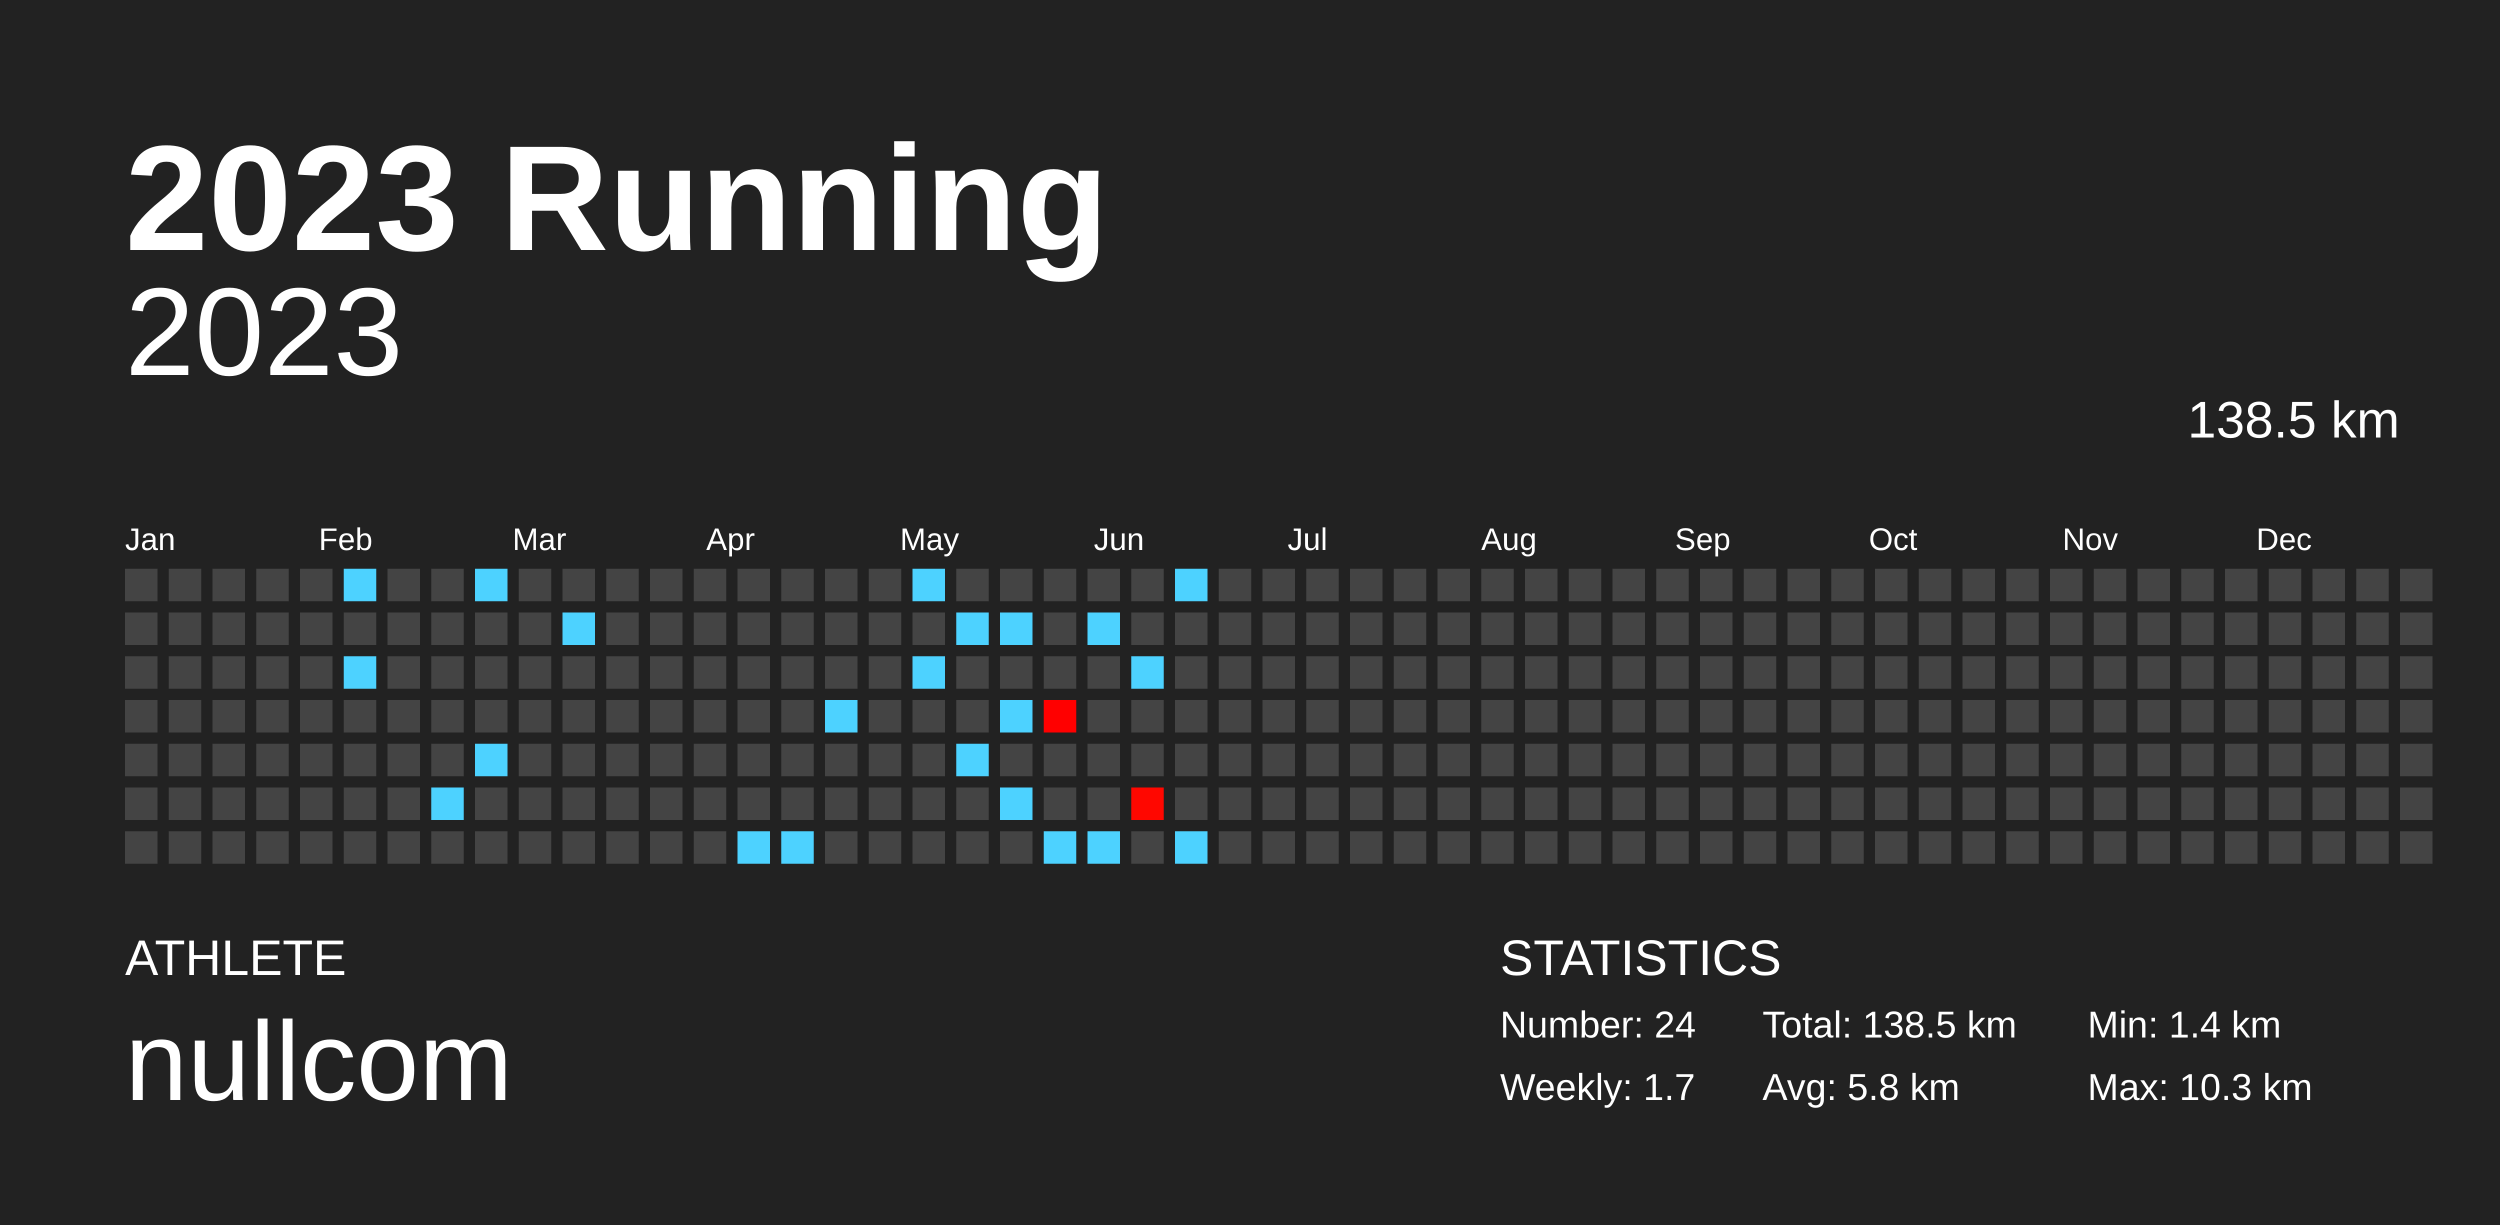
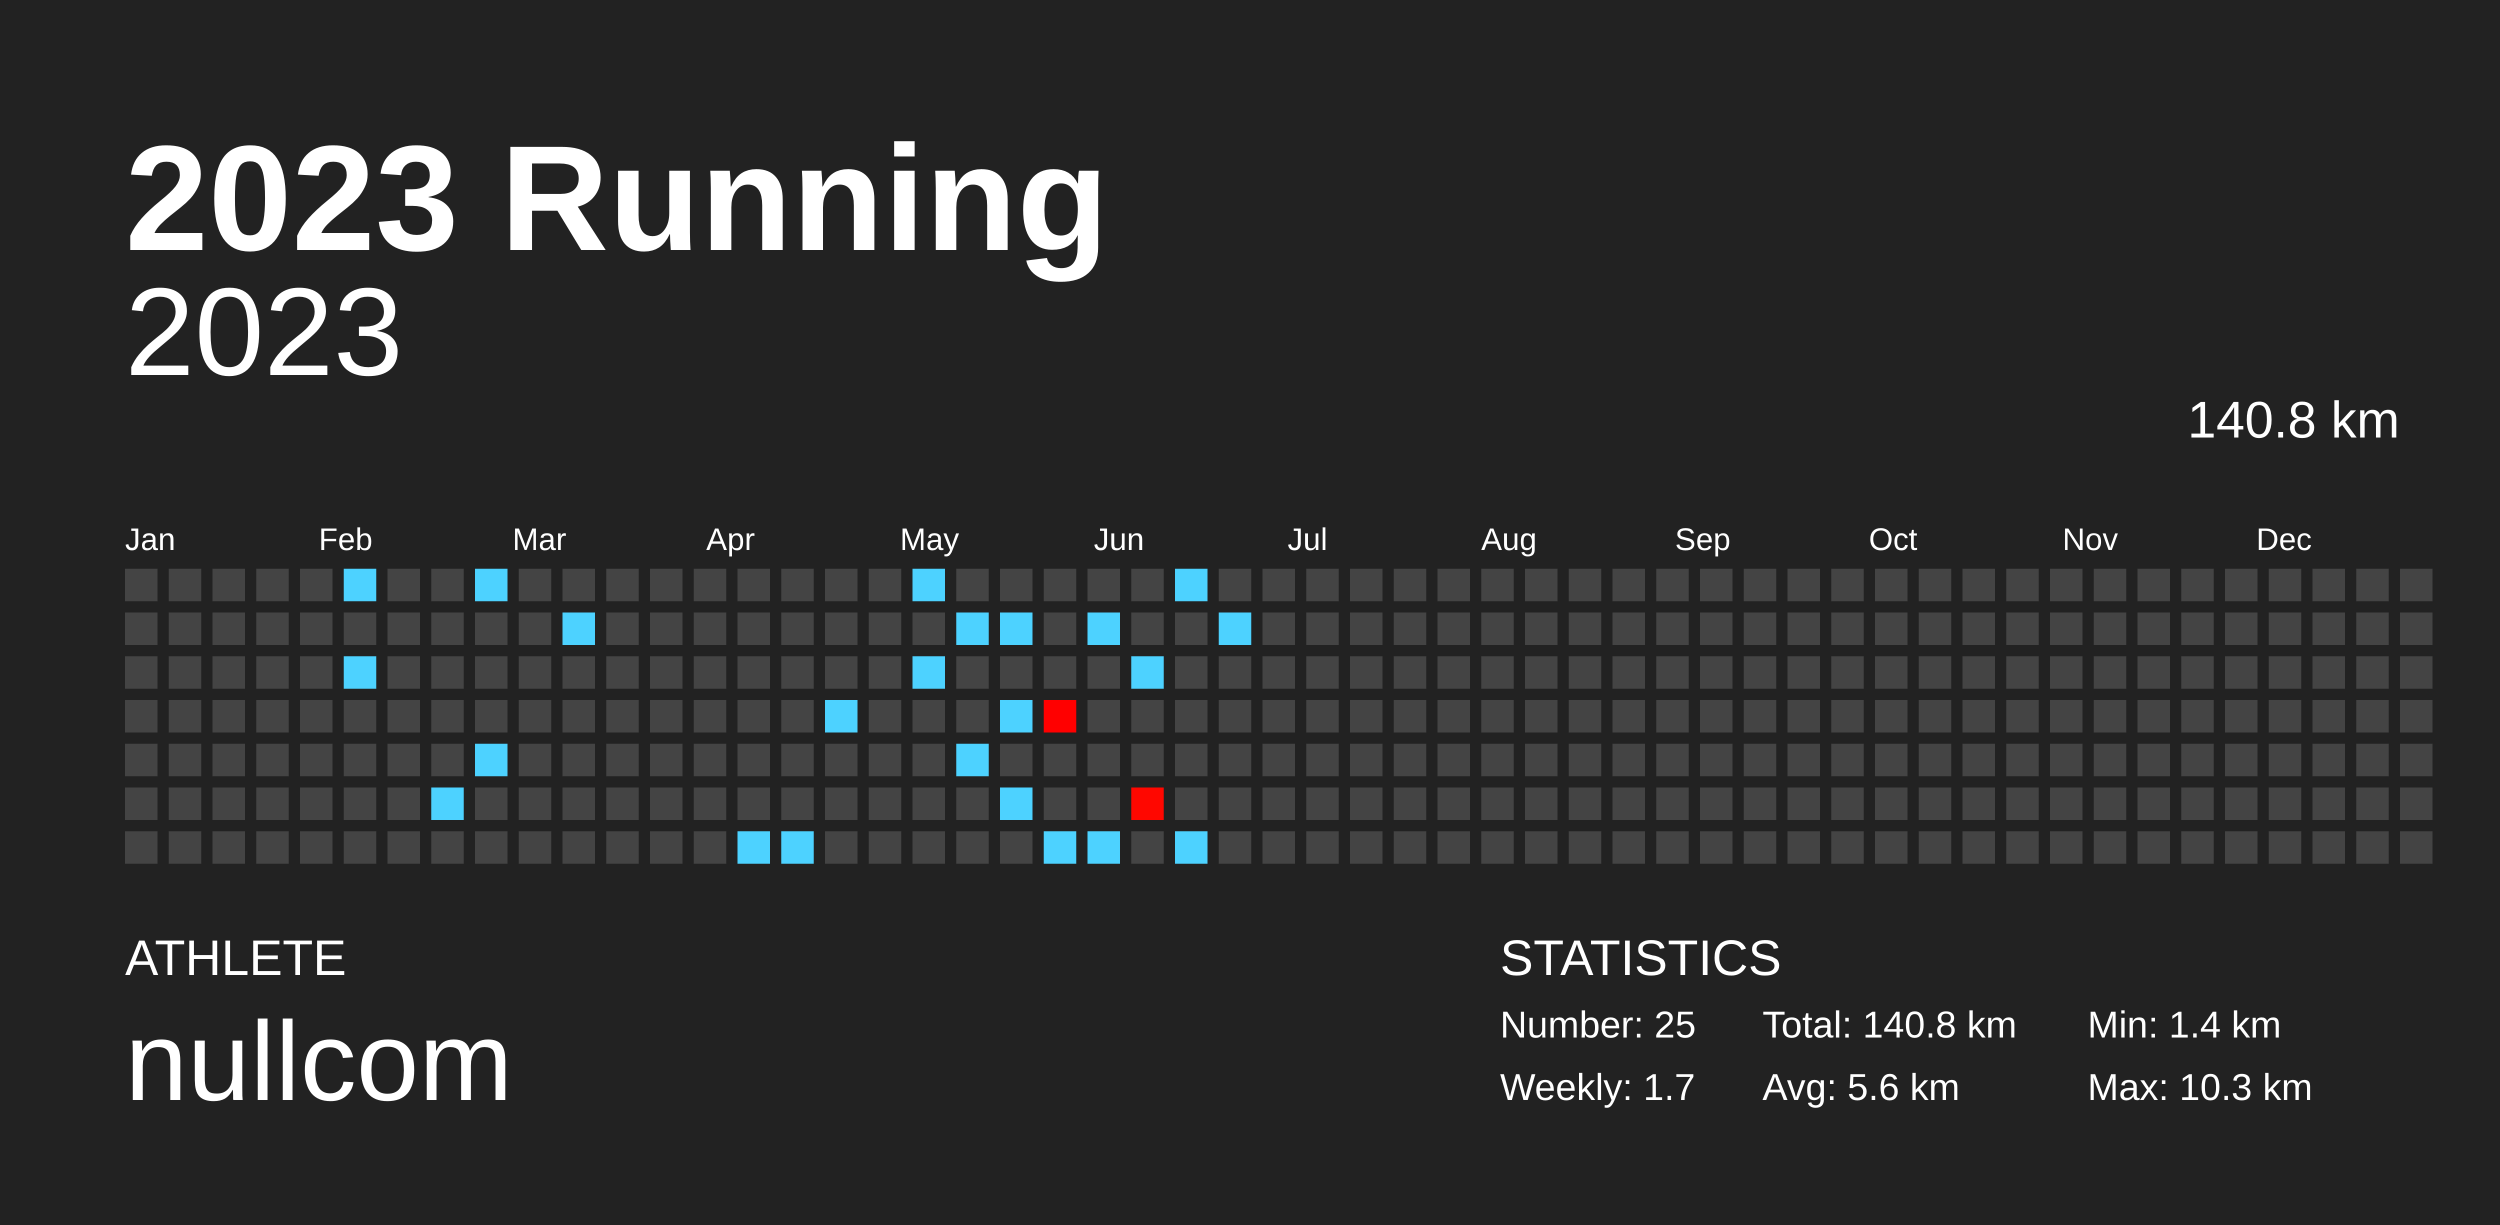
<svg xmlns="http://www.w3.org/2000/svg" baseProfile="full" height="98mm" version="1.1" viewBox="0,0,200,98" width="200mm">
  <defs />
  <rect fill="#222222" height="98" width="200" x="0" y="0" />
  <text fill="#FFFFFF" style="font-size:12px; font-family:Arial; font-weight:bold;" x="10" y="20">2023 Running</text>
  <text fill="#FFFFFF" style="font-size:4px; font-family:Arial" x="10" y="78">ATHLETE</text>
  <text fill="#FFFFFF" style="font-size:9px; font-family:Arial" x="10" y="88">nullcom</text>
  <text fill="#FFFFFF" style="font-size:4px; font-family:Arial" x="120" y="78">STATISTICS</text>
-   <text fill="#FFFFFF" style="font-size:3px; font-family:Arial" x="120" y="83">Number: 24</text>
+   <text fill="#FFFFFF" style="font-size:3px; font-family:Arial" x="120" y="83">Number: 25</text>
  <text fill="#FFFFFF" style="font-size:3px; font-family:Arial" x="120" y="88">Weekly: 1.7</text>
-   <text fill="#FFFFFF" style="font-size:3px; font-family:Arial" x="141" y="83">Total: 138.5 km</text>
-   <text fill="#FFFFFF" style="font-size:3px; font-family:Arial" x="141" y="88">Avg: 5.8 km</text>
+   <text fill="#FFFFFF" style="font-size:3px; font-family:Arial" x="141" y="83">Total: 140.8 km</text>
+   <text fill="#FFFFFF" style="font-size:3px; font-family:Arial" x="141" y="88">Avg: 5.6 km</text>
  <text fill="#FFFFFF" style="font-size:3px; font-family:Arial" x="167" y="83">Min: 1.4 km</text>
  <text fill="#FFFFFF" style="font-size:3px; font-family:Arial" x="167" y="88">Max: 10.3 km</text>
  <text alignment-baseline="hanging" fill="#FFFFFF" style="font-size:10.0px; font-family:Arial;" x="10" y="30">2023</text>
-   <text alignment-baseline="hanging" fill="#FFFFFF" style="font-size:4.125px; font-family:Arial;" x="175" y="35">138.5 km</text>
+   <text alignment-baseline="hanging" fill="#FFFFFF" style="font-size:4.125px; font-family:Arial;" x="175" y="35">140.8 km</text>
  <text fill="#FFFFFF" style="font-size:2.5px; font-family:Arial" x="10.0" y="44">Jan</text>
  <text fill="#FFFFFF" style="font-size:2.5px; font-family:Arial" x="25.5" y="44">Feb</text>
  <text fill="#FFFFFF" style="font-size:2.5px; font-family:Arial" x="41.0" y="44">Mar</text>
  <text fill="#FFFFFF" style="font-size:2.5px; font-family:Arial" x="56.5" y="44">Apr</text>
  <text fill="#FFFFFF" style="font-size:2.5px; font-family:Arial" x="72.0" y="44">May</text>
  <text fill="#FFFFFF" style="font-size:2.5px; font-family:Arial" x="87.5" y="44">Jun</text>
  <text fill="#FFFFFF" style="font-size:2.5px; font-family:Arial" x="103.0" y="44">Jul</text>
  <text fill="#FFFFFF" style="font-size:2.5px; font-family:Arial" x="118.5" y="44">Aug</text>
  <text fill="#FFFFFF" style="font-size:2.5px; font-family:Arial" x="134.0" y="44">Sep</text>
  <text fill="#FFFFFF" style="font-size:2.5px; font-family:Arial" x="149.5" y="44">Oct</text>
  <text fill="#FFFFFF" style="font-size:2.5px; font-family:Arial" x="165.0" y="44">Nov</text>
  <text fill="#FFFFFF" style="font-size:2.5px; font-family:Arial" x="180.5" y="44">Dec</text>
  <rect fill="#444444" height="2.6" width="2.6" x="10.0" y="45.5" />
  <rect fill="#444444" height="2.6" width="2.6" x="10.0" y="49.0" />
  <rect fill="#444444" height="2.6" width="2.6" x="10.0" y="52.5" />
  <rect fill="#444444" height="2.6" width="2.6" x="10.0" y="56.0" />
  <rect fill="#444444" height="2.6" width="2.6" x="10.0" y="59.5" />
  <rect fill="#444444" height="2.6" width="2.6" x="10.0" y="63.0" />
  <rect fill="#444444" height="2.6" width="2.6" x="10.0" y="66.5" />
  <rect fill="#444444" height="2.6" width="2.6" x="13.5" y="45.5" />
  <rect fill="#444444" height="2.6" width="2.6" x="13.5" y="49.0" />
  <rect fill="#444444" height="2.6" width="2.6" x="13.5" y="52.5" />
  <rect fill="#444444" height="2.6" width="2.6" x="13.5" y="56.0" />
  <rect fill="#444444" height="2.6" width="2.6" x="13.5" y="59.5" />
  <rect fill="#444444" height="2.6" width="2.6" x="13.5" y="63.0" />
  <rect fill="#444444" height="2.6" width="2.6" x="13.5" y="66.5" />
  <rect fill="#444444" height="2.6" width="2.6" x="17.0" y="45.5" />
  <rect fill="#444444" height="2.6" width="2.6" x="17.0" y="49.0" />
  <rect fill="#444444" height="2.6" width="2.6" x="17.0" y="52.5" />
  <rect fill="#444444" height="2.6" width="2.6" x="17.0" y="56.0" />
  <rect fill="#444444" height="2.6" width="2.6" x="17.0" y="59.5" />
  <rect fill="#444444" height="2.6" width="2.6" x="17.0" y="63.0" />
  <rect fill="#444444" height="2.6" width="2.6" x="17.0" y="66.5" />
  <rect fill="#444444" height="2.6" width="2.6" x="20.5" y="45.5" />
  <rect fill="#444444" height="2.6" width="2.6" x="20.5" y="49.0" />
  <rect fill="#444444" height="2.6" width="2.6" x="20.5" y="52.5" />
  <rect fill="#444444" height="2.6" width="2.6" x="20.5" y="56.0" />
  <rect fill="#444444" height="2.6" width="2.6" x="20.5" y="59.5" />
  <rect fill="#444444" height="2.6" width="2.6" x="20.5" y="63.0" />
  <rect fill="#444444" height="2.6" width="2.6" x="20.5" y="66.5" />
  <rect fill="#444444" height="2.6" width="2.6" x="24.0" y="45.5" />
  <rect fill="#444444" height="2.6" width="2.6" x="24.0" y="49.0" />
  <rect fill="#444444" height="2.6" width="2.6" x="24.0" y="52.5" />
  <rect fill="#444444" height="2.6" width="2.6" x="24.0" y="56.0" />
  <rect fill="#444444" height="2.6" width="2.6" x="24.0" y="59.5" />
  <rect fill="#444444" height="2.6" width="2.6" x="24.0" y="63.0" />
  <rect fill="#444444" height="2.6" width="2.6" x="24.0" y="66.5" />
  <rect fill="#4dd2ff" height="2.6" width="2.6" x="27.5" y="45.5" />
  <rect fill="#444444" height="2.6" width="2.6" x="27.5" y="49.0" />
  <rect fill="#4dd2ff" height="2.6" width="2.6" x="27.5" y="52.5" />
  <rect fill="#444444" height="2.6" width="2.6" x="27.5" y="56.0" />
  <rect fill="#444444" height="2.6" width="2.6" x="27.5" y="59.5" />
  <rect fill="#444444" height="2.6" width="2.6" x="27.5" y="63.0" />
  <rect fill="#444444" height="2.6" width="2.6" x="27.5" y="66.5" />
  <rect fill="#444444" height="2.6" width="2.6" x="31.0" y="45.5" />
  <rect fill="#444444" height="2.6" width="2.6" x="31.0" y="49.0" />
  <rect fill="#444444" height="2.6" width="2.6" x="31.0" y="52.5" />
  <rect fill="#444444" height="2.6" width="2.6" x="31.0" y="56.0" />
  <rect fill="#444444" height="2.6" width="2.6" x="31.0" y="59.5" />
  <rect fill="#444444" height="2.6" width="2.6" x="31.0" y="63.0" />
  <rect fill="#444444" height="2.6" width="2.6" x="31.0" y="66.5" />
  <rect fill="#444444" height="2.6" width="2.6" x="34.5" y="45.5" />
  <rect fill="#444444" height="2.6" width="2.6" x="34.5" y="49.0" />
  <rect fill="#444444" height="2.6" width="2.6" x="34.5" y="52.5" />
  <rect fill="#444444" height="2.6" width="2.6" x="34.5" y="56.0" />
  <rect fill="#444444" height="2.6" width="2.6" x="34.5" y="59.5" />
  <rect fill="#4dd2ff" height="2.6" width="2.6" x="34.5" y="63.0" />
  <rect fill="#444444" height="2.6" width="2.6" x="34.5" y="66.5" />
  <rect fill="#4dd2ff" height="2.6" width="2.6" x="38.0" y="45.5" />
  <rect fill="#444444" height="2.6" width="2.6" x="38.0" y="49.0" />
  <rect fill="#444444" height="2.6" width="2.6" x="38.0" y="52.5" />
  <rect fill="#444444" height="2.6" width="2.6" x="38.0" y="56.0" />
  <rect fill="#4dd2ff" height="2.6" width="2.6" x="38.0" y="59.5" />
  <rect fill="#444444" height="2.6" width="2.6" x="38.0" y="63.0" />
  <rect fill="#444444" height="2.6" width="2.6" x="38.0" y="66.5" />
  <rect fill="#444444" height="2.6" width="2.6" x="41.5" y="45.5" />
  <rect fill="#444444" height="2.6" width="2.6" x="41.5" y="49.0" />
  <rect fill="#444444" height="2.6" width="2.6" x="41.5" y="52.5" />
  <rect fill="#444444" height="2.6" width="2.6" x="41.5" y="56.0" />
  <rect fill="#444444" height="2.6" width="2.6" x="41.5" y="59.5" />
  <rect fill="#444444" height="2.6" width="2.6" x="41.5" y="63.0" />
  <rect fill="#444444" height="2.6" width="2.6" x="41.5" y="66.5" />
  <rect fill="#444444" height="2.6" width="2.6" x="45.0" y="45.5" />
  <rect fill="#4dd2ff" height="2.6" width="2.6" x="45.0" y="49.0" />
  <rect fill="#444444" height="2.6" width="2.6" x="45.0" y="52.5" />
  <rect fill="#444444" height="2.6" width="2.6" x="45.0" y="56.0" />
  <rect fill="#444444" height="2.6" width="2.6" x="45.0" y="59.5" />
  <rect fill="#444444" height="2.6" width="2.6" x="45.0" y="63.0" />
  <rect fill="#444444" height="2.6" width="2.6" x="45.0" y="66.5" />
  <rect fill="#444444" height="2.6" width="2.6" x="48.5" y="45.5" />
  <rect fill="#444444" height="2.6" width="2.6" x="48.5" y="49.0" />
  <rect fill="#444444" height="2.6" width="2.6" x="48.5" y="52.5" />
  <rect fill="#444444" height="2.6" width="2.6" x="48.5" y="56.0" />
  <rect fill="#444444" height="2.6" width="2.6" x="48.5" y="59.5" />
  <rect fill="#444444" height="2.6" width="2.6" x="48.5" y="63.0" />
  <rect fill="#444444" height="2.6" width="2.6" x="48.5" y="66.5" />
  <rect fill="#444444" height="2.6" width="2.6" x="52.0" y="45.5" />
  <rect fill="#444444" height="2.6" width="2.6" x="52.0" y="49.0" />
  <rect fill="#444444" height="2.6" width="2.6" x="52.0" y="52.5" />
  <rect fill="#444444" height="2.6" width="2.6" x="52.0" y="56.0" />
  <rect fill="#444444" height="2.6" width="2.6" x="52.0" y="59.5" />
  <rect fill="#444444" height="2.6" width="2.6" x="52.0" y="63.0" />
  <rect fill="#444444" height="2.6" width="2.6" x="52.0" y="66.5" />
  <rect fill="#444444" height="2.6" width="2.6" x="55.5" y="45.5" />
  <rect fill="#444444" height="2.6" width="2.6" x="55.5" y="49.0" />
  <rect fill="#444444" height="2.6" width="2.6" x="55.5" y="52.5" />
  <rect fill="#444444" height="2.6" width="2.6" x="55.5" y="56.0" />
  <rect fill="#444444" height="2.6" width="2.6" x="55.5" y="59.5" />
  <rect fill="#444444" height="2.6" width="2.6" x="55.5" y="63.0" />
  <rect fill="#444444" height="2.6" width="2.6" x="55.5" y="66.5" />
  <rect fill="#444444" height="2.6" width="2.6" x="59.0" y="45.5" />
  <rect fill="#444444" height="2.6" width="2.6" x="59.0" y="49.0" />
  <rect fill="#444444" height="2.6" width="2.6" x="59.0" y="52.5" />
  <rect fill="#444444" height="2.6" width="2.6" x="59.0" y="56.0" />
  <rect fill="#444444" height="2.6" width="2.6" x="59.0" y="59.5" />
  <rect fill="#444444" height="2.6" width="2.6" x="59.0" y="63.0" />
  <rect fill="#4dd2ff" height="2.6" width="2.6" x="59.0" y="66.5" />
  <rect fill="#444444" height="2.6" width="2.6" x="62.5" y="45.5" />
  <rect fill="#444444" height="2.6" width="2.6" x="62.5" y="49.0" />
  <rect fill="#444444" height="2.6" width="2.6" x="62.5" y="52.5" />
  <rect fill="#444444" height="2.6" width="2.6" x="62.5" y="56.0" />
  <rect fill="#444444" height="2.6" width="2.6" x="62.5" y="59.5" />
  <rect fill="#444444" height="2.6" width="2.6" x="62.5" y="63.0" />
  <rect fill="#4dd2ff" height="2.6" width="2.6" x="62.5" y="66.5" />
  <rect fill="#444444" height="2.6" width="2.6" x="66.0" y="45.5" />
  <rect fill="#444444" height="2.6" width="2.6" x="66.0" y="49.0" />
  <rect fill="#444444" height="2.6" width="2.6" x="66.0" y="52.5" />
  <rect fill="#4dd2ff" height="2.6" width="2.6" x="66.0" y="56.0" />
  <rect fill="#444444" height="2.6" width="2.6" x="66.0" y="59.5" />
  <rect fill="#444444" height="2.6" width="2.6" x="66.0" y="63.0" />
  <rect fill="#444444" height="2.6" width="2.6" x="66.0" y="66.5" />
  <rect fill="#444444" height="2.6" width="2.6" x="69.5" y="45.5" />
  <rect fill="#444444" height="2.6" width="2.6" x="69.5" y="49.0" />
  <rect fill="#444444" height="2.6" width="2.6" x="69.5" y="52.5" />
  <rect fill="#444444" height="2.6" width="2.6" x="69.5" y="56.0" />
  <rect fill="#444444" height="2.6" width="2.6" x="69.5" y="59.5" />
  <rect fill="#444444" height="2.6" width="2.6" x="69.5" y="63.0" />
  <rect fill="#444444" height="2.6" width="2.6" x="69.5" y="66.5" />
  <rect fill="#4dd2ff" height="2.6" width="2.6" x="73.0" y="45.5" />
  <rect fill="#444444" height="2.6" width="2.6" x="73.0" y="49.0" />
  <rect fill="#4dd2ff" height="2.6" width="2.6" x="73.0" y="52.5" />
  <rect fill="#444444" height="2.6" width="2.6" x="73.0" y="56.0" />
  <rect fill="#444444" height="2.6" width="2.6" x="73.0" y="59.5" />
  <rect fill="#444444" height="2.6" width="2.6" x="73.0" y="63.0" />
  <rect fill="#444444" height="2.6" width="2.6" x="73.0" y="66.5" />
  <rect fill="#444444" height="2.6" width="2.6" x="76.5" y="45.5" />
  <rect fill="#4dd2ff" height="2.6" width="2.6" x="76.5" y="49.0" />
  <rect fill="#444444" height="2.6" width="2.6" x="76.5" y="52.5" />
  <rect fill="#444444" height="2.6" width="2.6" x="76.5" y="56.0" />
  <rect fill="#4dd2ff" height="2.6" width="2.6" x="76.5" y="59.5" />
  <rect fill="#444444" height="2.6" width="2.6" x="76.5" y="63.0" />
  <rect fill="#444444" height="2.6" width="2.6" x="76.5" y="66.5" />
  <rect fill="#444444" height="2.6" width="2.6" x="80.0" y="45.5" />
  <rect fill="#4dd2ff" height="2.6" width="2.6" x="80.0" y="49.0" />
  <rect fill="#444444" height="2.6" width="2.6" x="80.0" y="52.5" />
  <rect fill="#4dd2ff" height="2.6" width="2.6" x="80.0" y="56.0" />
  <rect fill="#444444" height="2.6" width="2.6" x="80.0" y="59.5" />
  <rect fill="#4dd2ff" height="2.6" width="2.6" x="80.0" y="63.0" />
  <rect fill="#444444" height="2.6" width="2.6" x="80.0" y="66.5" />
  <rect fill="#444444" height="2.6" width="2.6" x="83.5" y="45.5" />
  <rect fill="#444444" height="2.6" width="2.6" x="83.5" y="49.0" />
  <rect fill="#444444" height="2.6" width="2.6" x="83.5" y="52.5" />
  <rect fill="#ff0000" height="2.6" width="2.6" x="83.5" y="56.0" />
  <rect fill="#444444" height="2.6" width="2.6" x="83.5" y="59.5" />
  <rect fill="#444444" height="2.6" width="2.6" x="83.5" y="63.0" />
  <rect fill="#4dd2ff" height="2.6" width="2.6" x="83.5" y="66.5" />
  <rect fill="#444444" height="2.6" width="2.6" x="87.0" y="45.5" />
  <rect fill="#4dd2ff" height="2.6" width="2.6" x="87.0" y="49.0" />
  <rect fill="#444444" height="2.6" width="2.6" x="87.0" y="52.5" />
  <rect fill="#444444" height="2.6" width="2.6" x="87.0" y="56.0" />
  <rect fill="#444444" height="2.6" width="2.6" x="87.0" y="59.5" />
  <rect fill="#444444" height="2.6" width="2.6" x="87.0" y="63.0" />
  <rect fill="#4dd2ff" height="2.6" width="2.6" x="87.0" y="66.5" />
  <rect fill="#444444" height="2.6" width="2.6" x="90.5" y="45.5" />
  <rect fill="#444444" height="2.6" width="2.6" x="90.5" y="49.0" />
  <rect fill="#4dd2ff" height="2.6" width="2.6" x="90.5" y="52.5" />
  <rect fill="#444444" height="2.6" width="2.6" x="90.5" y="56.0" />
  <rect fill="#444444" height="2.6" width="2.6" x="90.5" y="59.5" />
  <rect fill="#ff0700" height="2.6" width="2.6" x="90.5" y="63.0" />
  <rect fill="#444444" height="2.6" width="2.6" x="90.5" y="66.5" />
  <rect fill="#4dd2ff" height="2.6" width="2.6" x="94.0" y="45.5" />
  <rect fill="#444444" height="2.6" width="2.6" x="94.0" y="49.0" />
  <rect fill="#444444" height="2.6" width="2.6" x="94.0" y="52.5" />
  <rect fill="#444444" height="2.6" width="2.6" x="94.0" y="56.0" />
  <rect fill="#444444" height="2.6" width="2.6" x="94.0" y="59.5" />
  <rect fill="#444444" height="2.6" width="2.6" x="94.0" y="63.0" />
  <rect fill="#4dd2ff" height="2.6" width="2.6" x="94.0" y="66.5" />
  <rect fill="#444444" height="2.6" width="2.6" x="97.5" y="45.5" />
-   <rect fill="#444444" height="2.6" width="2.6" x="97.5" y="49.0" />
+   <rect fill="#4dd2ff" height="2.6" width="2.6" x="97.5" y="49.0" />
  <rect fill="#444444" height="2.6" width="2.6" x="97.5" y="52.5" />
  <rect fill="#444444" height="2.6" width="2.6" x="97.5" y="56.0" />
  <rect fill="#444444" height="2.6" width="2.6" x="97.5" y="59.5" />
  <rect fill="#444444" height="2.6" width="2.6" x="97.5" y="63.0" />
  <rect fill="#444444" height="2.6" width="2.6" x="97.5" y="66.5" />
  <rect fill="#444444" height="2.6" width="2.6" x="101.0" y="45.5" />
  <rect fill="#444444" height="2.6" width="2.6" x="101.0" y="49.0" />
  <rect fill="#444444" height="2.6" width="2.6" x="101.0" y="52.5" />
  <rect fill="#444444" height="2.6" width="2.6" x="101.0" y="56.0" />
  <rect fill="#444444" height="2.6" width="2.6" x="101.0" y="59.5" />
  <rect fill="#444444" height="2.6" width="2.6" x="101.0" y="63.0" />
  <rect fill="#444444" height="2.6" width="2.6" x="101.0" y="66.5" />
  <rect fill="#444444" height="2.6" width="2.6" x="104.5" y="45.5" />
  <rect fill="#444444" height="2.6" width="2.6" x="104.5" y="49.0" />
  <rect fill="#444444" height="2.6" width="2.6" x="104.5" y="52.5" />
  <rect fill="#444444" height="2.6" width="2.6" x="104.5" y="56.0" />
  <rect fill="#444444" height="2.6" width="2.6" x="104.5" y="59.5" />
  <rect fill="#444444" height="2.6" width="2.6" x="104.5" y="63.0" />
  <rect fill="#444444" height="2.6" width="2.6" x="104.5" y="66.5" />
  <rect fill="#444444" height="2.6" width="2.6" x="108.0" y="45.5" />
  <rect fill="#444444" height="2.6" width="2.6" x="108.0" y="49.0" />
  <rect fill="#444444" height="2.6" width="2.6" x="108.0" y="52.5" />
  <rect fill="#444444" height="2.6" width="2.6" x="108.0" y="56.0" />
  <rect fill="#444444" height="2.6" width="2.6" x="108.0" y="59.5" />
  <rect fill="#444444" height="2.6" width="2.6" x="108.0" y="63.0" />
  <rect fill="#444444" height="2.6" width="2.6" x="108.0" y="66.5" />
  <rect fill="#444444" height="2.6" width="2.6" x="111.5" y="45.5" />
  <rect fill="#444444" height="2.6" width="2.6" x="111.5" y="49.0" />
  <rect fill="#444444" height="2.6" width="2.6" x="111.5" y="52.5" />
  <rect fill="#444444" height="2.6" width="2.6" x="111.5" y="56.0" />
  <rect fill="#444444" height="2.6" width="2.6" x="111.5" y="59.5" />
  <rect fill="#444444" height="2.6" width="2.6" x="111.5" y="63.0" />
  <rect fill="#444444" height="2.6" width="2.6" x="111.5" y="66.5" />
  <rect fill="#444444" height="2.6" width="2.6" x="115.0" y="45.5" />
  <rect fill="#444444" height="2.6" width="2.6" x="115.0" y="49.0" />
  <rect fill="#444444" height="2.6" width="2.6" x="115.0" y="52.5" />
  <rect fill="#444444" height="2.6" width="2.6" x="115.0" y="56.0" />
  <rect fill="#444444" height="2.6" width="2.6" x="115.0" y="59.5" />
  <rect fill="#444444" height="2.6" width="2.6" x="115.0" y="63.0" />
  <rect fill="#444444" height="2.6" width="2.6" x="115.0" y="66.5" />
  <rect fill="#444444" height="2.6" width="2.6" x="118.5" y="45.5" />
  <rect fill="#444444" height="2.6" width="2.6" x="118.5" y="49.0" />
  <rect fill="#444444" height="2.6" width="2.6" x="118.5" y="52.5" />
  <rect fill="#444444" height="2.6" width="2.6" x="118.5" y="56.0" />
  <rect fill="#444444" height="2.6" width="2.6" x="118.5" y="59.5" />
  <rect fill="#444444" height="2.6" width="2.6" x="118.5" y="63.0" />
  <rect fill="#444444" height="2.6" width="2.6" x="118.5" y="66.5" />
  <rect fill="#444444" height="2.6" width="2.6" x="122.0" y="45.5" />
  <rect fill="#444444" height="2.6" width="2.6" x="122.0" y="49.0" />
  <rect fill="#444444" height="2.6" width="2.6" x="122.0" y="52.5" />
  <rect fill="#444444" height="2.6" width="2.6" x="122.0" y="56.0" />
  <rect fill="#444444" height="2.6" width="2.6" x="122.0" y="59.5" />
  <rect fill="#444444" height="2.6" width="2.6" x="122.0" y="63.0" />
  <rect fill="#444444" height="2.6" width="2.6" x="122.0" y="66.5" />
  <rect fill="#444444" height="2.6" width="2.6" x="125.5" y="45.5" />
  <rect fill="#444444" height="2.6" width="2.6" x="125.5" y="49.0" />
  <rect fill="#444444" height="2.6" width="2.6" x="125.5" y="52.5" />
  <rect fill="#444444" height="2.6" width="2.6" x="125.5" y="56.0" />
  <rect fill="#444444" height="2.6" width="2.6" x="125.5" y="59.5" />
  <rect fill="#444444" height="2.6" width="2.6" x="125.5" y="63.0" />
  <rect fill="#444444" height="2.6" width="2.6" x="125.5" y="66.5" />
  <rect fill="#444444" height="2.6" width="2.6" x="129.0" y="45.5" />
  <rect fill="#444444" height="2.6" width="2.6" x="129.0" y="49.0" />
  <rect fill="#444444" height="2.6" width="2.6" x="129.0" y="52.5" />
  <rect fill="#444444" height="2.6" width="2.6" x="129.0" y="56.0" />
  <rect fill="#444444" height="2.6" width="2.6" x="129.0" y="59.5" />
  <rect fill="#444444" height="2.6" width="2.6" x="129.0" y="63.0" />
  <rect fill="#444444" height="2.6" width="2.6" x="129.0" y="66.5" />
  <rect fill="#444444" height="2.6" width="2.6" x="132.5" y="45.5" />
  <rect fill="#444444" height="2.6" width="2.6" x="132.5" y="49.0" />
  <rect fill="#444444" height="2.6" width="2.6" x="132.5" y="52.5" />
  <rect fill="#444444" height="2.6" width="2.6" x="132.5" y="56.0" />
  <rect fill="#444444" height="2.6" width="2.6" x="132.5" y="59.5" />
  <rect fill="#444444" height="2.6" width="2.6" x="132.5" y="63.0" />
  <rect fill="#444444" height="2.6" width="2.6" x="132.5" y="66.5" />
  <rect fill="#444444" height="2.6" width="2.6" x="136.0" y="45.5" />
  <rect fill="#444444" height="2.6" width="2.6" x="136.0" y="49.0" />
  <rect fill="#444444" height="2.6" width="2.6" x="136.0" y="52.5" />
  <rect fill="#444444" height="2.6" width="2.6" x="136.0" y="56.0" />
  <rect fill="#444444" height="2.6" width="2.6" x="136.0" y="59.5" />
  <rect fill="#444444" height="2.6" width="2.6" x="136.0" y="63.0" />
  <rect fill="#444444" height="2.6" width="2.6" x="136.0" y="66.5" />
  <rect fill="#444444" height="2.6" width="2.6" x="139.5" y="45.5" />
  <rect fill="#444444" height="2.6" width="2.6" x="139.5" y="49.0" />
  <rect fill="#444444" height="2.6" width="2.6" x="139.5" y="52.5" />
  <rect fill="#444444" height="2.6" width="2.6" x="139.5" y="56.0" />
  <rect fill="#444444" height="2.6" width="2.6" x="139.5" y="59.5" />
  <rect fill="#444444" height="2.6" width="2.6" x="139.5" y="63.0" />
  <rect fill="#444444" height="2.6" width="2.6" x="139.5" y="66.5" />
  <rect fill="#444444" height="2.6" width="2.6" x="143.0" y="45.5" />
  <rect fill="#444444" height="2.6" width="2.6" x="143.0" y="49.0" />
  <rect fill="#444444" height="2.6" width="2.6" x="143.0" y="52.5" />
  <rect fill="#444444" height="2.6" width="2.6" x="143.0" y="56.0" />
  <rect fill="#444444" height="2.6" width="2.6" x="143.0" y="59.5" />
  <rect fill="#444444" height="2.6" width="2.6" x="143.0" y="63.0" />
  <rect fill="#444444" height="2.6" width="2.6" x="143.0" y="66.5" />
  <rect fill="#444444" height="2.6" width="2.6" x="146.5" y="45.5" />
  <rect fill="#444444" height="2.6" width="2.6" x="146.5" y="49.0" />
  <rect fill="#444444" height="2.6" width="2.6" x="146.5" y="52.5" />
  <rect fill="#444444" height="2.6" width="2.6" x="146.5" y="56.0" />
  <rect fill="#444444" height="2.6" width="2.6" x="146.5" y="59.5" />
  <rect fill="#444444" height="2.6" width="2.6" x="146.5" y="63.0" />
  <rect fill="#444444" height="2.6" width="2.6" x="146.5" y="66.5" />
  <rect fill="#444444" height="2.6" width="2.6" x="150.0" y="45.5" />
  <rect fill="#444444" height="2.6" width="2.6" x="150.0" y="49.0" />
  <rect fill="#444444" height="2.6" width="2.6" x="150.0" y="52.5" />
  <rect fill="#444444" height="2.6" width="2.6" x="150.0" y="56.0" />
  <rect fill="#444444" height="2.6" width="2.6" x="150.0" y="59.5" />
  <rect fill="#444444" height="2.6" width="2.6" x="150.0" y="63.0" />
  <rect fill="#444444" height="2.6" width="2.6" x="150.0" y="66.5" />
  <rect fill="#444444" height="2.6" width="2.6" x="153.5" y="45.5" />
  <rect fill="#444444" height="2.6" width="2.6" x="153.5" y="49.0" />
  <rect fill="#444444" height="2.6" width="2.6" x="153.5" y="52.5" />
  <rect fill="#444444" height="2.6" width="2.6" x="153.5" y="56.0" />
  <rect fill="#444444" height="2.6" width="2.6" x="153.5" y="59.5" />
  <rect fill="#444444" height="2.6" width="2.6" x="153.5" y="63.0" />
  <rect fill="#444444" height="2.6" width="2.6" x="153.5" y="66.5" />
  <rect fill="#444444" height="2.6" width="2.6" x="157.0" y="45.5" />
  <rect fill="#444444" height="2.6" width="2.6" x="157.0" y="49.0" />
  <rect fill="#444444" height="2.6" width="2.6" x="157.0" y="52.5" />
  <rect fill="#444444" height="2.6" width="2.6" x="157.0" y="56.0" />
  <rect fill="#444444" height="2.6" width="2.6" x="157.0" y="59.5" />
  <rect fill="#444444" height="2.6" width="2.6" x="157.0" y="63.0" />
  <rect fill="#444444" height="2.6" width="2.6" x="157.0" y="66.5" />
  <rect fill="#444444" height="2.6" width="2.6" x="160.5" y="45.5" />
  <rect fill="#444444" height="2.6" width="2.6" x="160.5" y="49.0" />
  <rect fill="#444444" height="2.6" width="2.6" x="160.5" y="52.5" />
  <rect fill="#444444" height="2.6" width="2.6" x="160.5" y="56.0" />
  <rect fill="#444444" height="2.6" width="2.6" x="160.5" y="59.5" />
  <rect fill="#444444" height="2.6" width="2.6" x="160.5" y="63.0" />
  <rect fill="#444444" height="2.6" width="2.6" x="160.5" y="66.5" />
  <rect fill="#444444" height="2.6" width="2.6" x="164.0" y="45.5" />
  <rect fill="#444444" height="2.6" width="2.6" x="164.0" y="49.0" />
  <rect fill="#444444" height="2.6" width="2.6" x="164.0" y="52.5" />
  <rect fill="#444444" height="2.6" width="2.6" x="164.0" y="56.0" />
  <rect fill="#444444" height="2.6" width="2.6" x="164.0" y="59.5" />
  <rect fill="#444444" height="2.6" width="2.6" x="164.0" y="63.0" />
  <rect fill="#444444" height="2.6" width="2.6" x="164.0" y="66.5" />
  <rect fill="#444444" height="2.6" width="2.6" x="167.5" y="45.5" />
  <rect fill="#444444" height="2.6" width="2.6" x="167.5" y="49.0" />
  <rect fill="#444444" height="2.6" width="2.6" x="167.5" y="52.5" />
  <rect fill="#444444" height="2.6" width="2.6" x="167.5" y="56.0" />
  <rect fill="#444444" height="2.6" width="2.6" x="167.5" y="59.5" />
  <rect fill="#444444" height="2.6" width="2.6" x="167.5" y="63.0" />
  <rect fill="#444444" height="2.6" width="2.6" x="167.5" y="66.5" />
  <rect fill="#444444" height="2.6" width="2.6" x="171.0" y="45.5" />
  <rect fill="#444444" height="2.6" width="2.6" x="171.0" y="49.0" />
  <rect fill="#444444" height="2.6" width="2.6" x="171.0" y="52.5" />
  <rect fill="#444444" height="2.6" width="2.6" x="171.0" y="56.0" />
  <rect fill="#444444" height="2.6" width="2.6" x="171.0" y="59.5" />
  <rect fill="#444444" height="2.6" width="2.6" x="171.0" y="63.0" />
  <rect fill="#444444" height="2.6" width="2.6" x="171.0" y="66.5" />
  <rect fill="#444444" height="2.6" width="2.6" x="174.5" y="45.5" />
  <rect fill="#444444" height="2.6" width="2.6" x="174.5" y="49.0" />
  <rect fill="#444444" height="2.6" width="2.6" x="174.5" y="52.5" />
  <rect fill="#444444" height="2.6" width="2.6" x="174.5" y="56.0" />
  <rect fill="#444444" height="2.6" width="2.6" x="174.5" y="59.5" />
  <rect fill="#444444" height="2.6" width="2.6" x="174.5" y="63.0" />
  <rect fill="#444444" height="2.6" width="2.6" x="174.5" y="66.5" />
  <rect fill="#444444" height="2.6" width="2.6" x="178.0" y="45.5" />
  <rect fill="#444444" height="2.6" width="2.6" x="178.0" y="49.0" />
  <rect fill="#444444" height="2.6" width="2.6" x="178.0" y="52.5" />
  <rect fill="#444444" height="2.6" width="2.6" x="178.0" y="56.0" />
  <rect fill="#444444" height="2.6" width="2.6" x="178.0" y="59.5" />
  <rect fill="#444444" height="2.6" width="2.6" x="178.0" y="63.0" />
  <rect fill="#444444" height="2.6" width="2.6" x="178.0" y="66.5" />
  <rect fill="#444444" height="2.6" width="2.6" x="181.5" y="45.5" />
  <rect fill="#444444" height="2.6" width="2.6" x="181.5" y="49.0" />
  <rect fill="#444444" height="2.6" width="2.6" x="181.5" y="52.5" />
  <rect fill="#444444" height="2.6" width="2.6" x="181.5" y="56.0" />
  <rect fill="#444444" height="2.6" width="2.6" x="181.5" y="59.5" />
  <rect fill="#444444" height="2.6" width="2.6" x="181.5" y="63.0" />
  <rect fill="#444444" height="2.6" width="2.6" x="181.5" y="66.5" />
  <rect fill="#444444" height="2.6" width="2.6" x="185.0" y="45.5" />
  <rect fill="#444444" height="2.6" width="2.6" x="185.0" y="49.0" />
  <rect fill="#444444" height="2.6" width="2.6" x="185.0" y="52.5" />
  <rect fill="#444444" height="2.6" width="2.6" x="185.0" y="56.0" />
  <rect fill="#444444" height="2.6" width="2.6" x="185.0" y="59.5" />
  <rect fill="#444444" height="2.6" width="2.6" x="185.0" y="63.0" />
  <rect fill="#444444" height="2.6" width="2.6" x="185.0" y="66.5" />
  <rect fill="#444444" height="2.6" width="2.6" x="188.5" y="45.5" />
  <rect fill="#444444" height="2.6" width="2.6" x="188.5" y="49.0" />
  <rect fill="#444444" height="2.6" width="2.6" x="188.5" y="52.5" />
  <rect fill="#444444" height="2.6" width="2.6" x="188.5" y="56.0" />
  <rect fill="#444444" height="2.6" width="2.6" x="188.5" y="59.5" />
  <rect fill="#444444" height="2.6" width="2.6" x="188.5" y="63.0" />
  <rect fill="#444444" height="2.6" width="2.6" x="188.5" y="66.5" />
  <rect fill="#444444" height="2.6" width="2.6" x="192.0" y="45.5" />
  <rect fill="#444444" height="2.6" width="2.6" x="192.0" y="49.0" />
  <rect fill="#444444" height="2.6" width="2.6" x="192.0" y="52.5" />
  <rect fill="#444444" height="2.6" width="2.6" x="192.0" y="56.0" />
  <rect fill="#444444" height="2.6" width="2.6" x="192.0" y="59.5" />
  <rect fill="#444444" height="2.6" width="2.6" x="192.0" y="63.0" />
  <rect fill="#444444" height="2.6" width="2.6" x="192.0" y="66.5" />
</svg>
